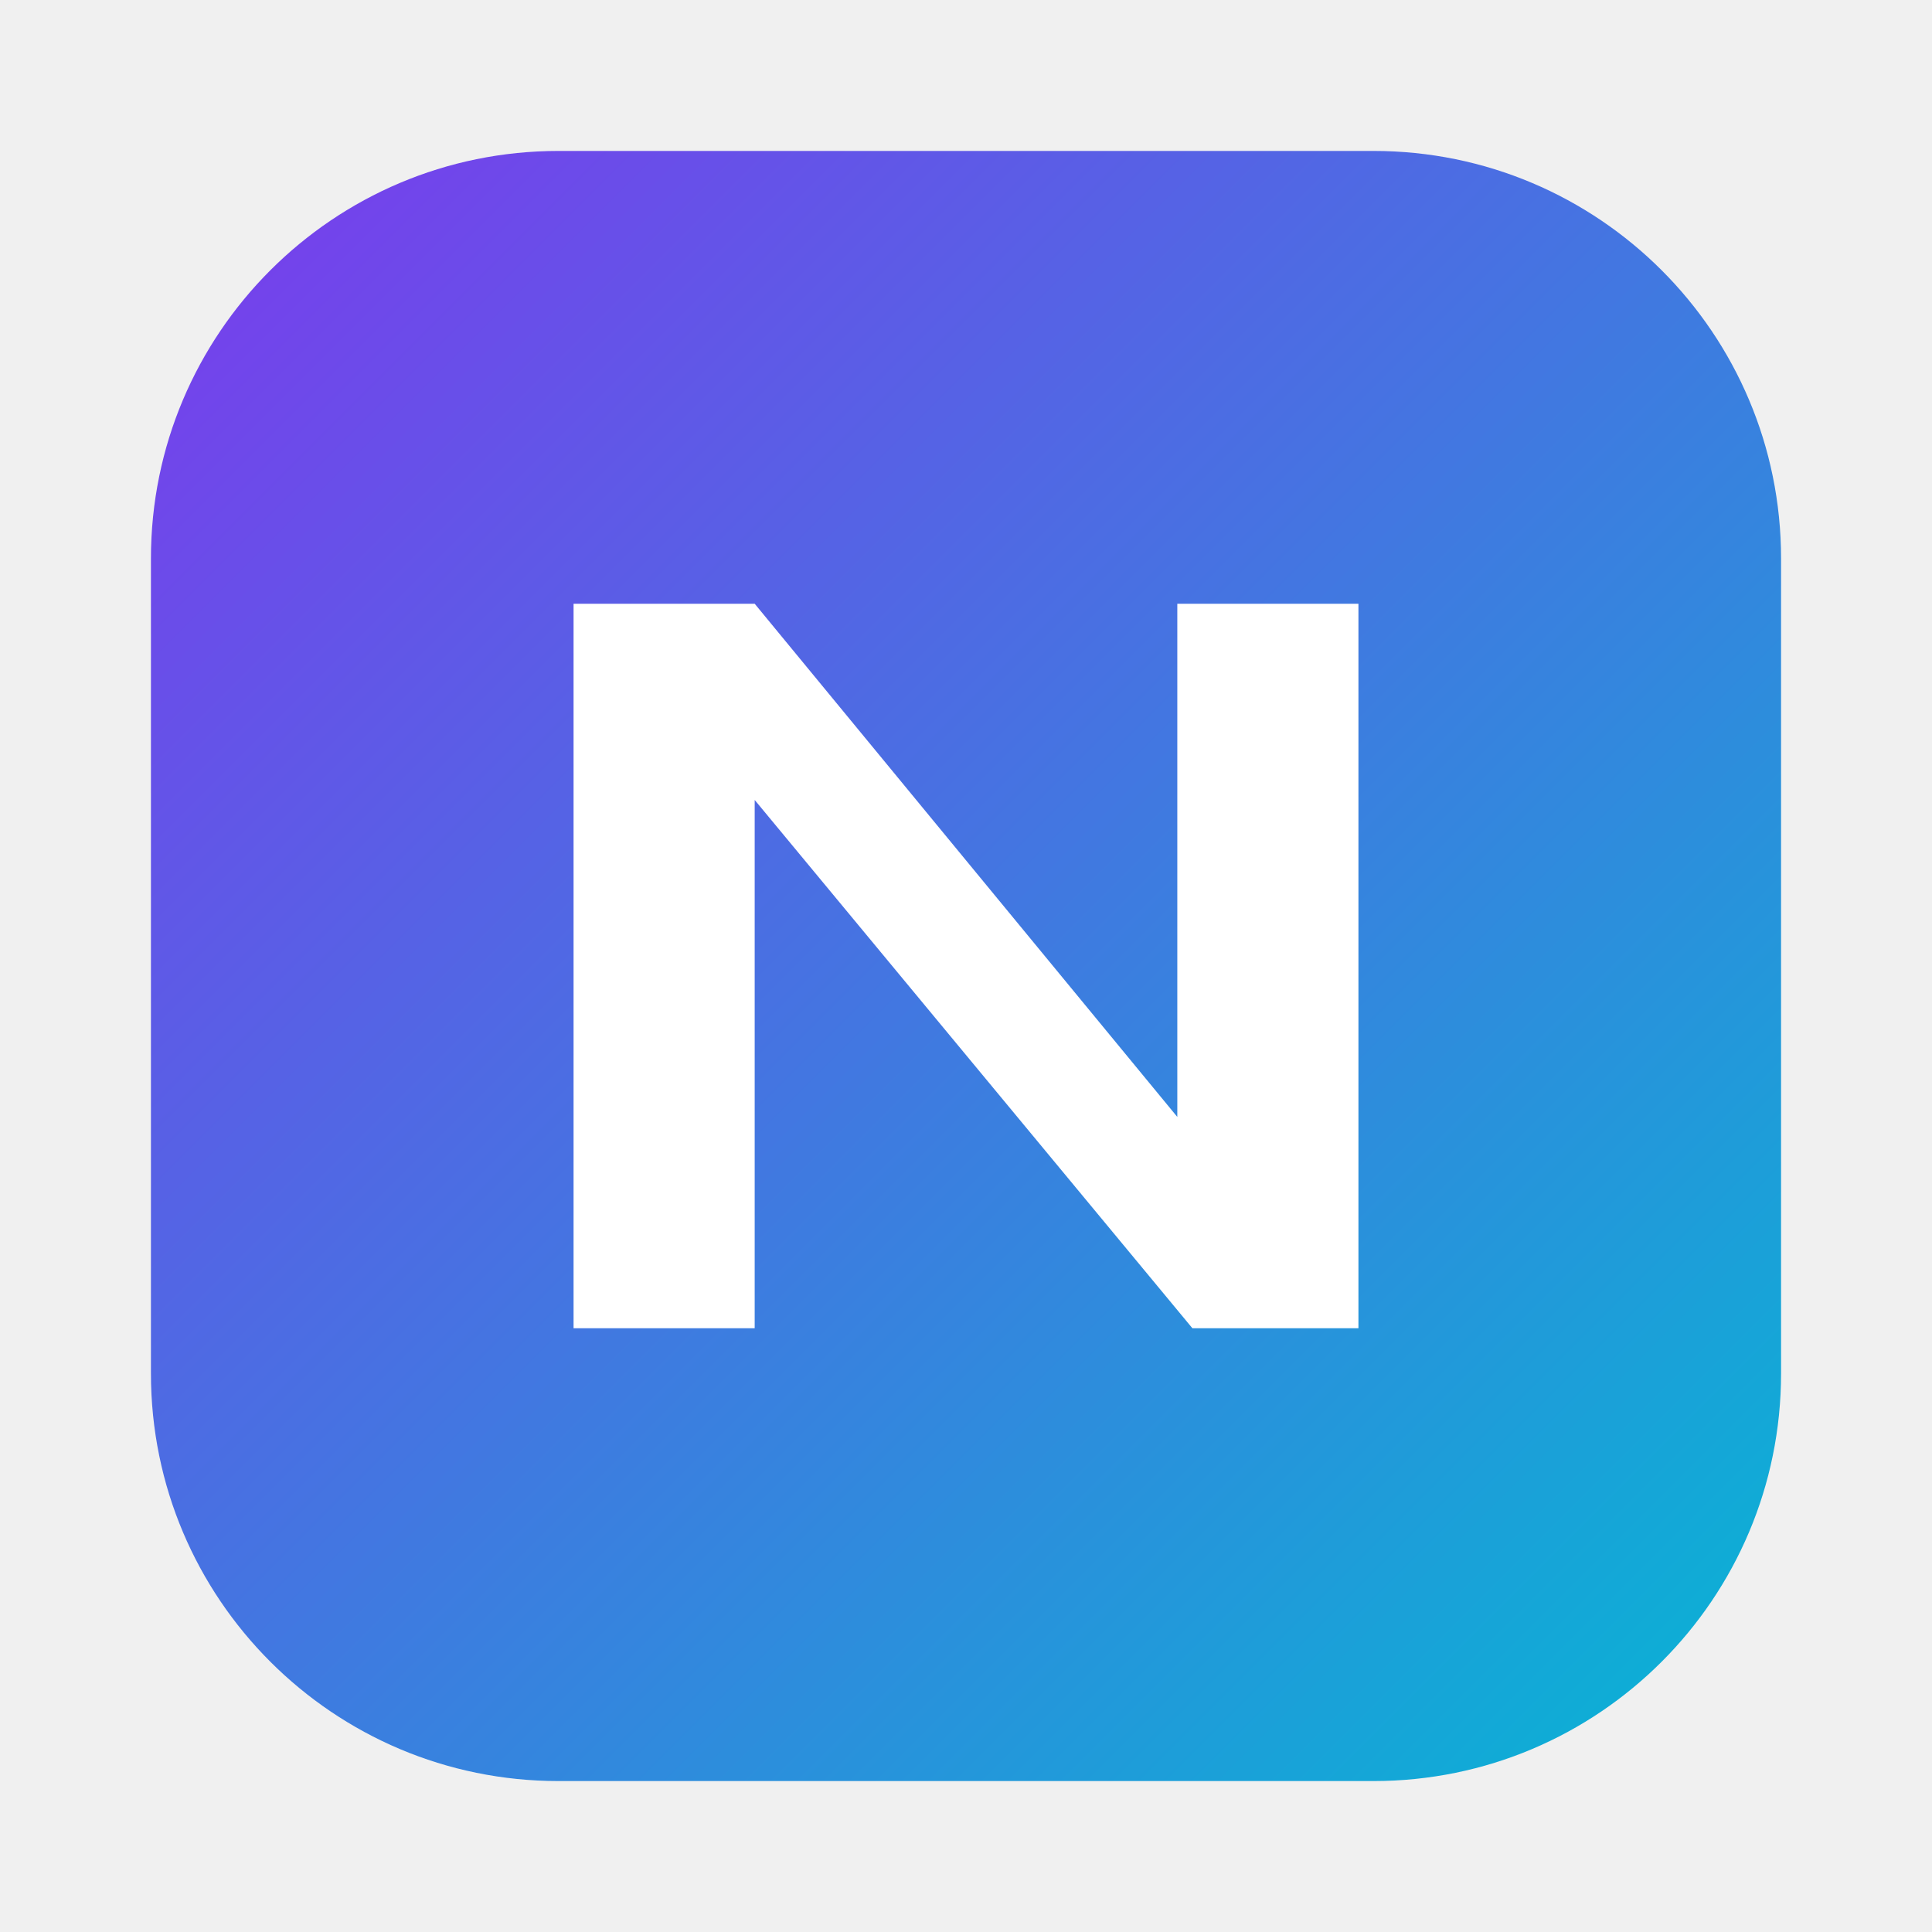
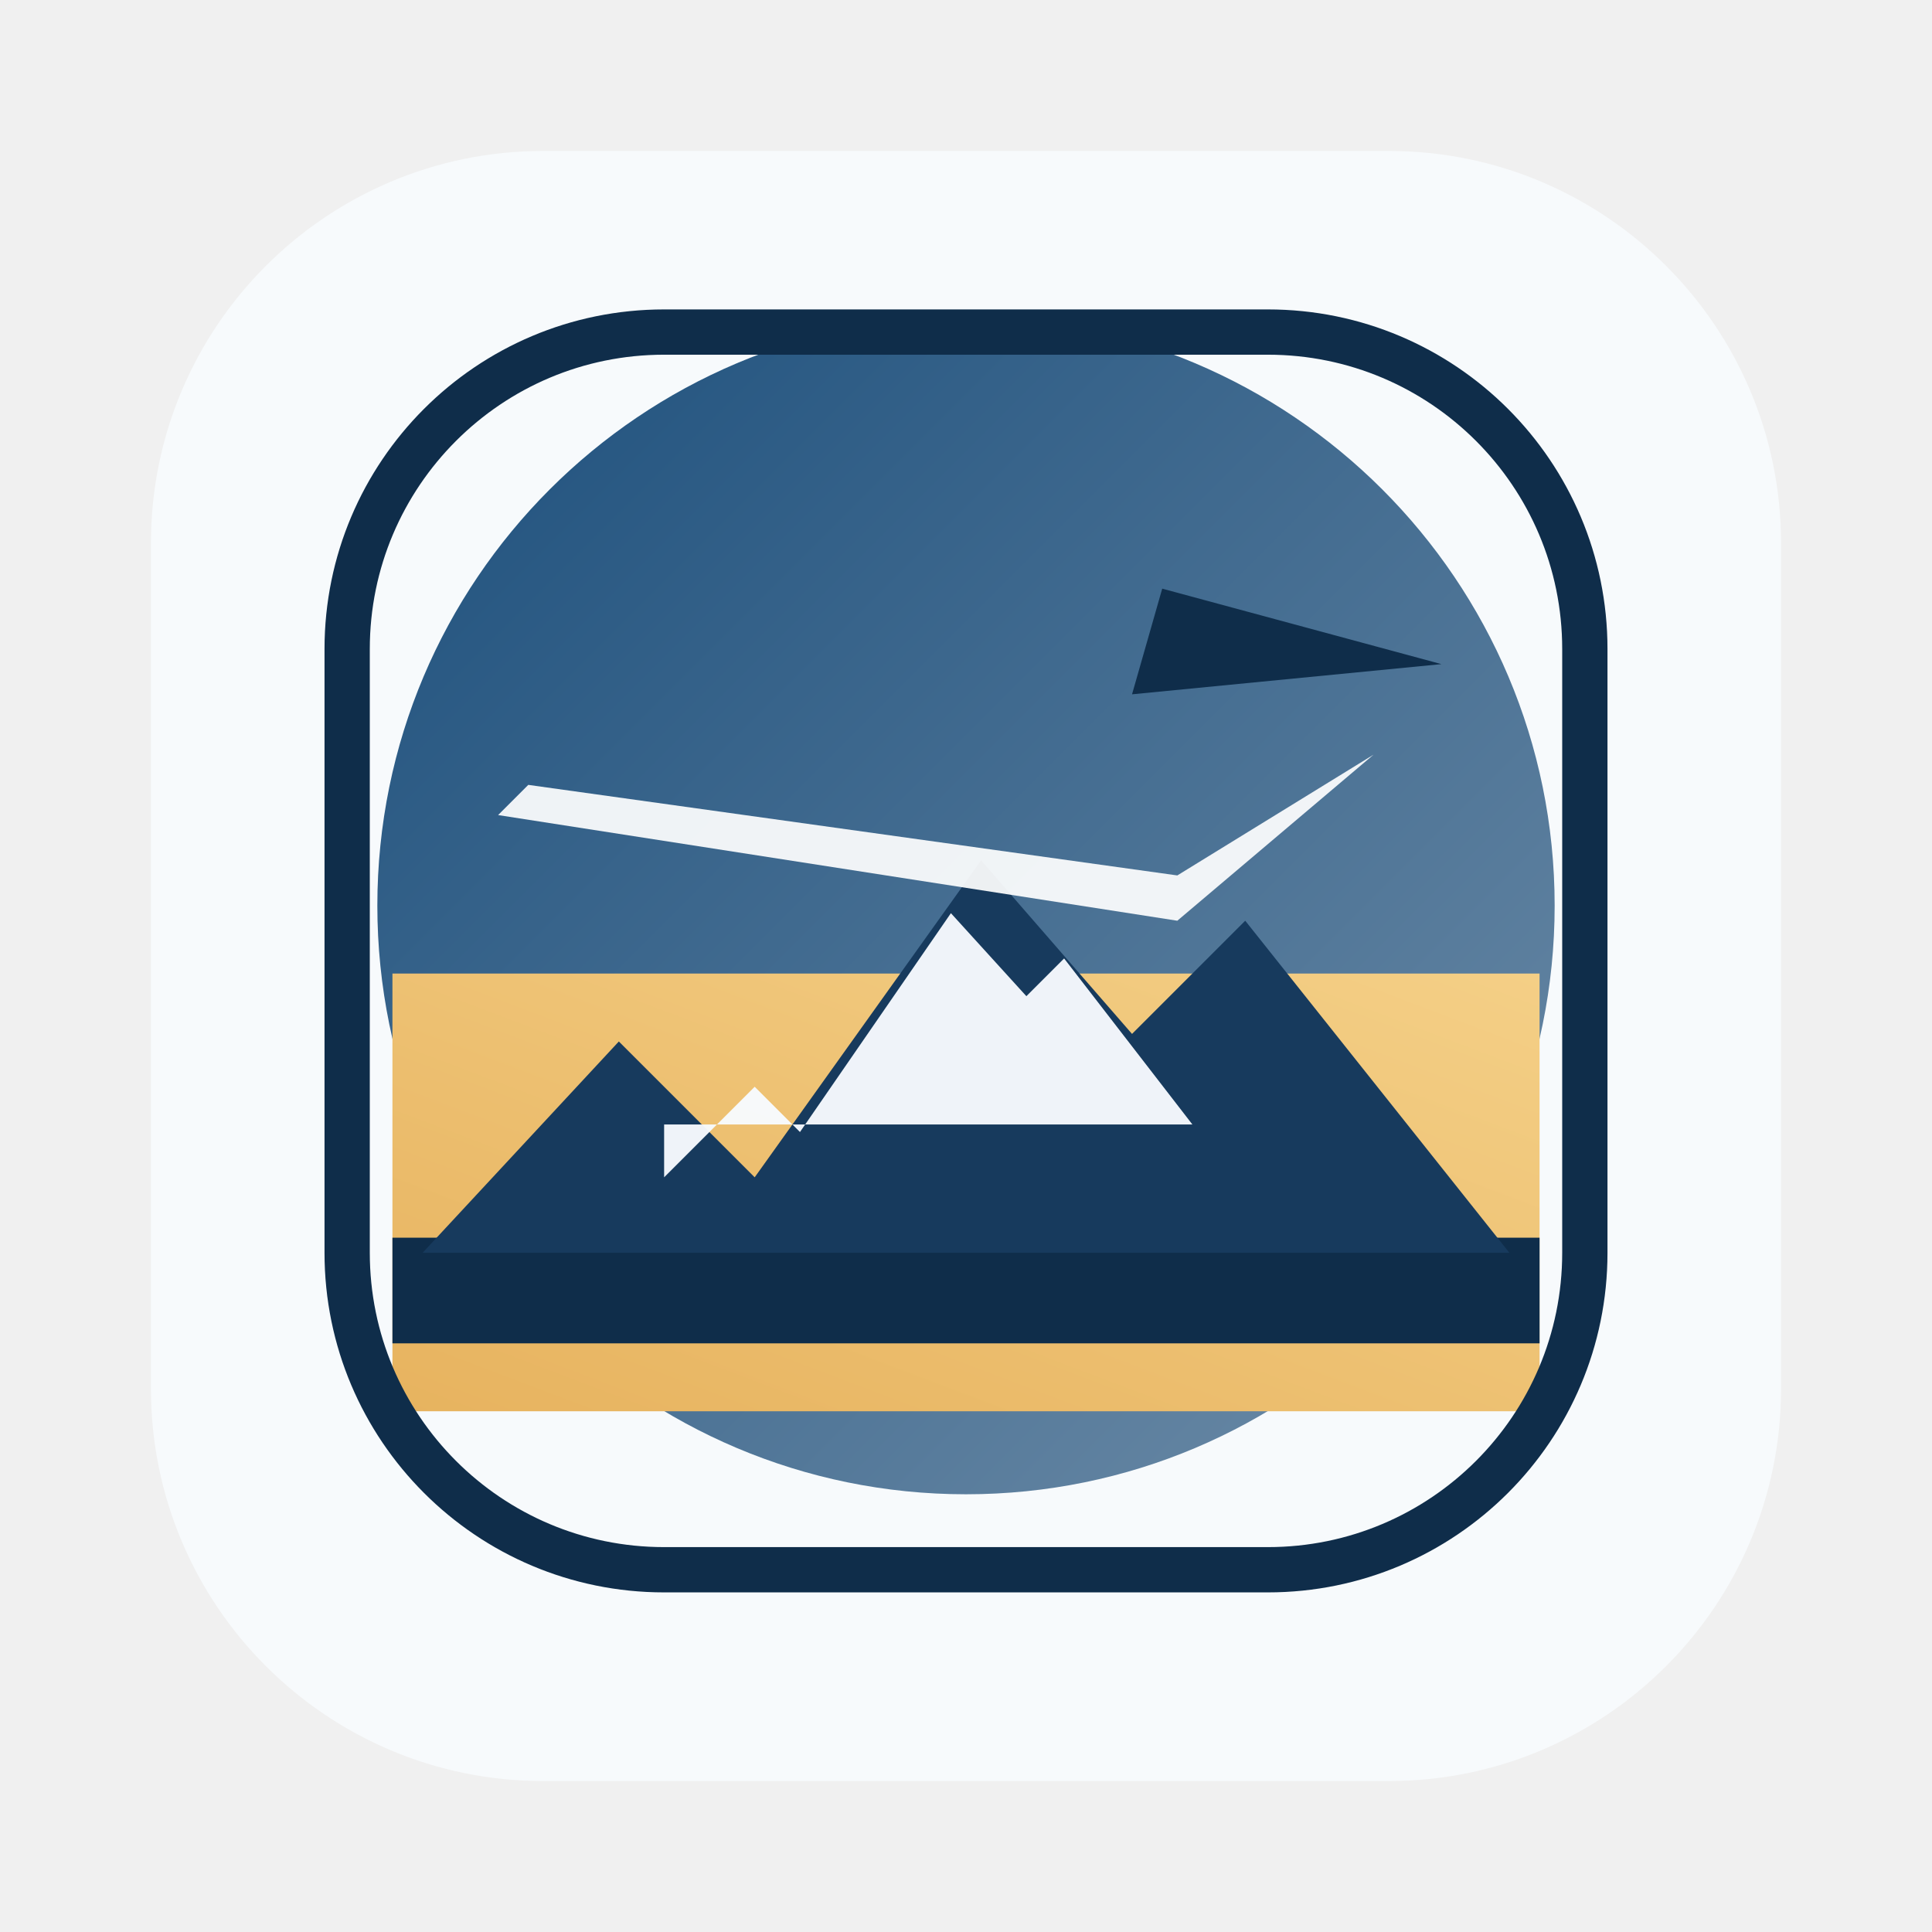
- <svg xmlns="http://www.w3.org/2000/svg" viewBox="0 0 256 256" role="img" aria-label="Nexlify logo mark">
+ <svg xmlns="http://www.w3.org/2000/svg" viewBox="0 0 256 256" role="img" aria-label="Wasatch Public Strategy logo mark">
  <defs>
-     <linearGradient id="nexlifyGradient" x1="0%" y1="0%" x2="100%" y2="100%">
-       <stop offset="0%" stop-color="#7c3aed" />
-       <stop offset="100%" stop-color="#06b6d4" />
+     <linearGradient id="sky" x1="0" y1="0" x2="1" y2="1">
+       <stop offset="0" stop-color="#1c4f7c" />
+       <stop offset="1" stop-color="#6f8da8" />
+     </linearGradient>
+     <linearGradient id="sunset" x1="0" y1="1" x2="1" y2="0">
+       <stop offset="0" stop-color="#e7b35f" />
+       <stop offset="1" stop-color="#f4cf86" />
    </linearGradient>
  </defs>
-   <rect x="20" y="20" width="216" height="216" rx="54" fill="url(#nexlifyGradient)" />
-   <path d="M76 176V80h24l56 68V80h24v96h-22l-58-70v70H76z" fill="#ffffff" />
+   <rect x="20" y="20" width="216" height="216" rx="52" fill="#f7fafc" />
+   <circle cx="128" cy="120" r="78" fill="url(#sky)" />
+   <path d="M52 129h152v58H52z" fill="url(#sunset)" />
+   <path d="M52 164h152v14H52z" fill="#0f2d4a" />
+   <path d="M56 166l26-28 18 18 30-42 20 23 15-15 35 44z" fill="#173a5d" />
+   <path d="M88 156l12-12 6 6 20-29 10 11 5-5 17 22H88z" fill="#f8fbff" opacity="0.96" />
+   <path d="M70 104l86 12 26-16-26 22-90-14z" fill="#ffffff" opacity="0.92" />
+   <path d="M154 78l37 10-41 4z" fill="#0f2d4a" />
+   <rect x="46" y="44" width="164" height="164" rx="42" fill="none" stroke="#0f2d4a" stroke-width="6" />
</svg>
